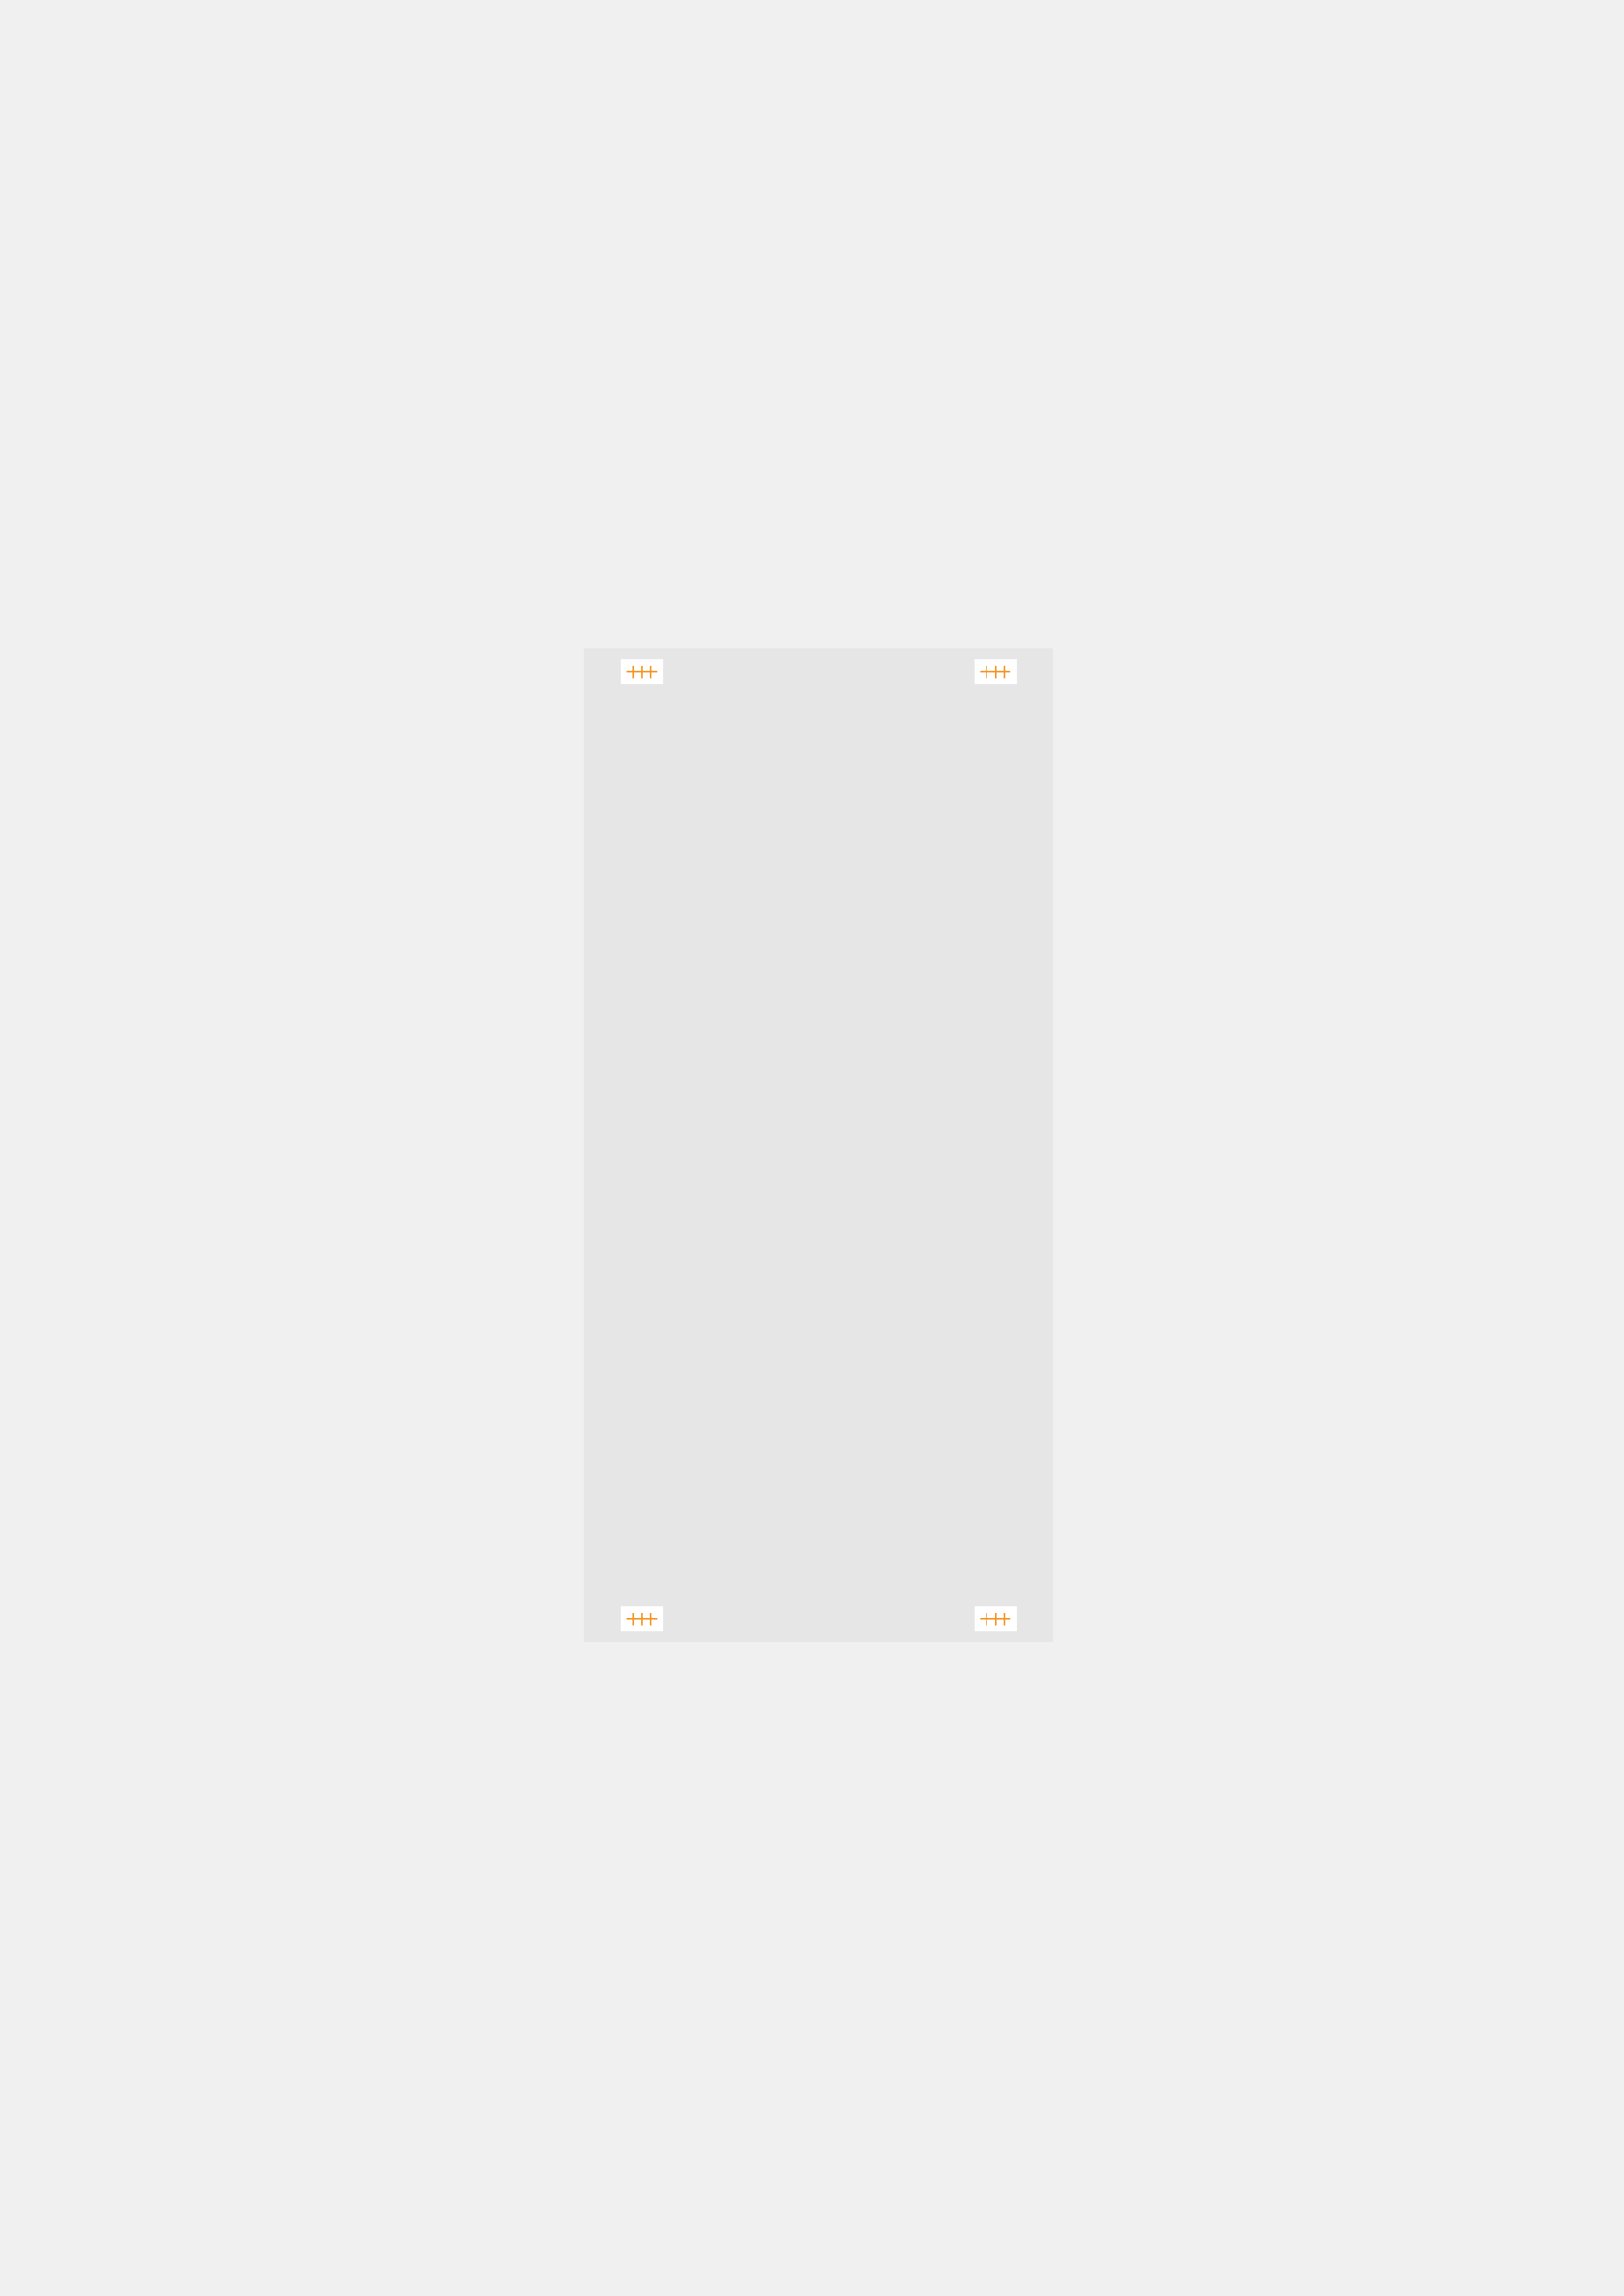
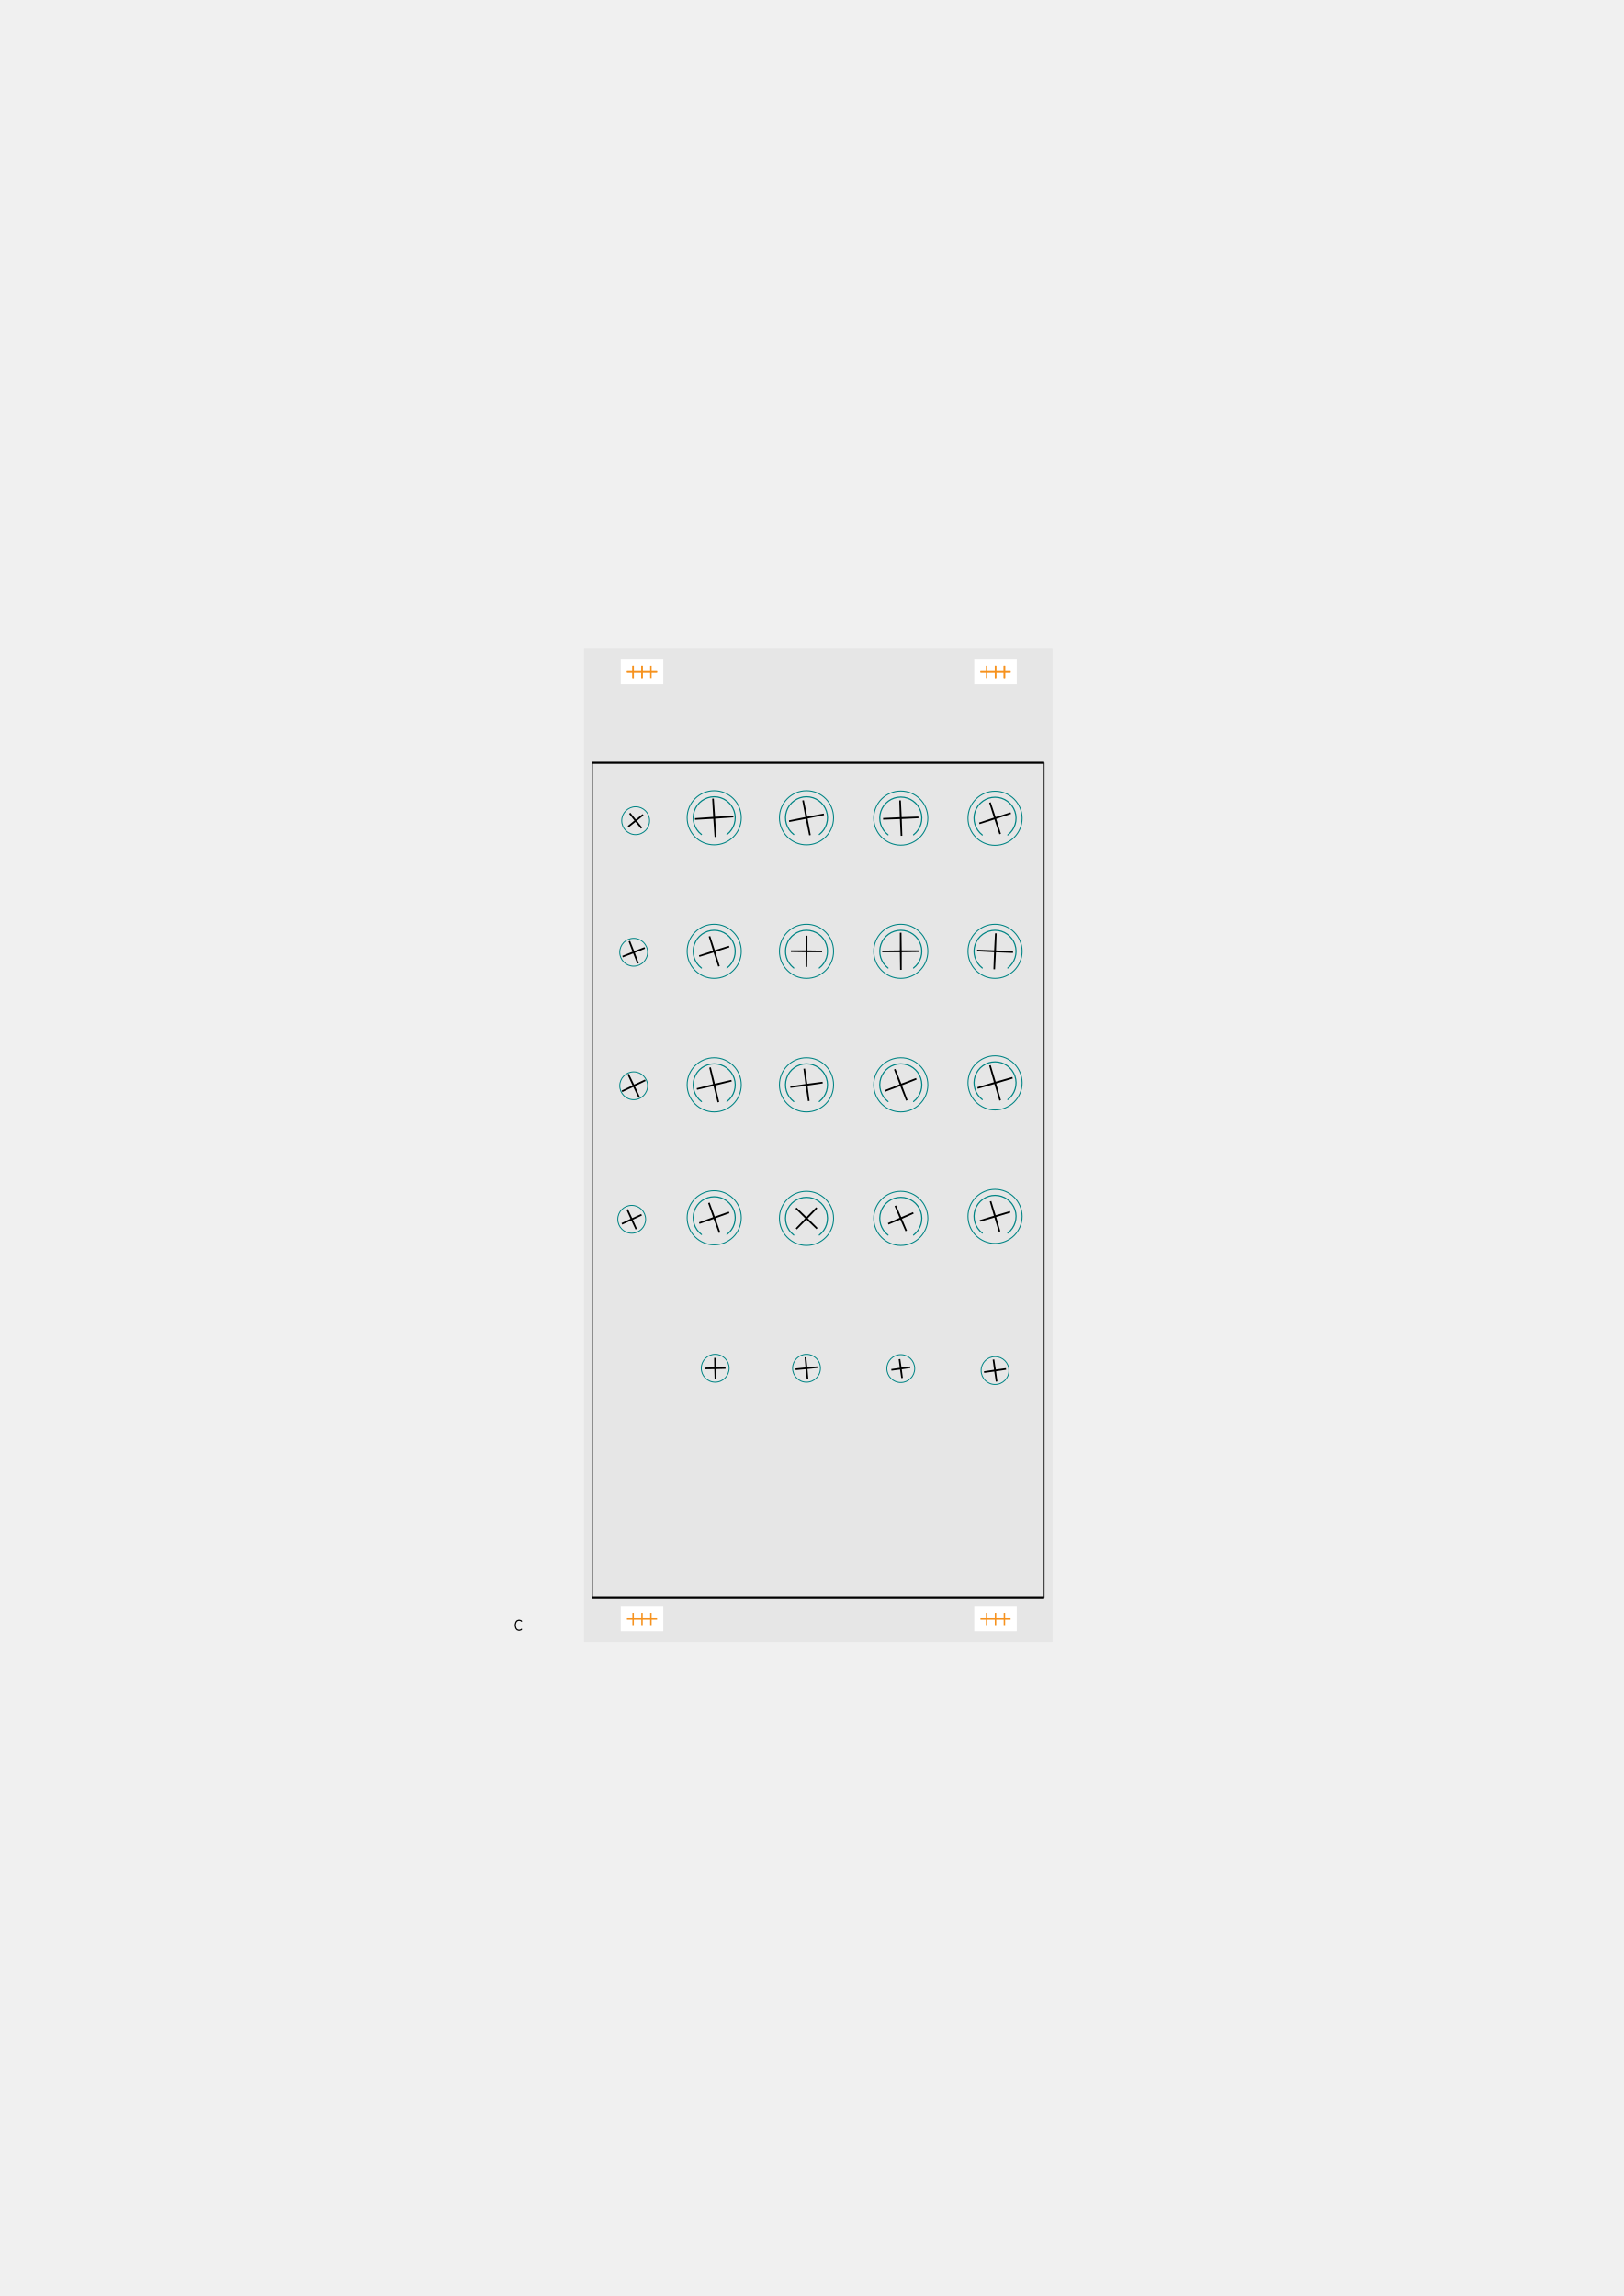
<svg xmlns="http://www.w3.org/2000/svg" width="210mm" height="297mm" viewBox="0 0 210 297" version="1.1" id="svg8">
  <defs id="defs2" />
  <g id="layer1">
-     <g transform="translate(75.53333,83.91667)" id="g197">
-       <rect style="fill:#e6e6e6;stroke:none;stroke-width:0mm" height="128.5" width="60.6" x="0" y="0" rx="0" ry="0" id="rect155" />
-       <rect style="fill:#FFFFFF;stroke:none;stroke-width:0mm" height="3.2" width="5.5" x="4.75" y="123.9" rx="1.6" ry="0" id="rect157" />
-       <rect style="fill:#FFFFFF;stroke:none;stroke-width:0mm" height="3.2" width="5.5" x="4.75" y="1.4" rx="1.6" ry="0" id="rect159" />
-       <path style="fill:none;stroke:#f6921e;stroke-width:0.05mm" d="M 5.55,125.5 L 9.45,125.5" id="path161" />
-       <path style="fill:none;stroke:#f6921e;stroke-width:0.05mm" d="M 6.35,126.3 L 6.35,124.7" id="path163" />
-       <path style="fill:none;stroke:#f6921e;stroke-width:0.05mm" d="M 7.5,126.3 L 7.5,124.7" id="path165" />
-       <path style="fill:none;stroke:#f6921e;stroke-width:0.05mm" d="M 8.65,126.3 L 8.65,124.7" id="path167" />
-       <path style="fill:none;stroke:#f6921e;stroke-width:0.05mm" d="M 5.55,3.0 L 9.45,3.0" id="path169" />
-       <path style="fill:none;stroke:#f6921e;stroke-width:0.05mm" d="M 6.35,3.8 L 6.35,2.2" id="path171" />
-       <path style="fill:none;stroke:#f6921e;stroke-width:0.05mm" d="M 7.5,3.8 L 7.5,2.2" id="path173" />
-       <path style="fill:none;stroke:#f6921e;stroke-width:0.05mm" d="M 8.65,3.8 L 8.65,2.2" id="path175" />
-       <rect style="fill:#FFFFFF;stroke:none;stroke-width:0mm" height="3.2" width="5.5" x="50.47" y="123.9" rx="1.6" ry="0" id="rect177" />
-       <rect style="fill:#FFFFFF;stroke:none;stroke-width:0mm" height="3.2" width="5.5" x="50.47" y="1.4" rx="1.6" ry="0" id="rect179" />
-       <path style="fill:none;stroke:#f6921e;stroke-width:0.05mm" d="M 51.27,125.5 L 55.17,125.5" id="path181" />
-       <path style="fill:none;stroke:#f6921e;stroke-width:0.05mm" d="M 52.07,126.3 L 52.07,124.7" id="path183" />
-       <path style="fill:none;stroke:#f6921e;stroke-width:0.05mm" d="M 53.22,126.3 L 53.22,124.7" id="path185" />
-       <path style="fill:none;stroke:#f6921e;stroke-width:0.05mm" d="M 54.37,126.3 L 54.37,124.7" id="path187" />
-       <path style="fill:none;stroke:#f6921e;stroke-width:0.05mm" d="M 51.27,3.0 L 55.17,3.0" id="path189" />
-       <path style="fill:none;stroke:#f6921e;stroke-width:0.05mm" d="M 52.07,3.8 L 52.07,2.2" id="path191" />
-       <path style="fill:none;stroke:#f6921e;stroke-width:0.05mm" d="M 53.22,3.8 L 53.22,2.2" id="path193" />
-       <path style="fill:none;stroke:#f6921e;stroke-width:0.05mm" d="M 54.37,3.8 L 54.37,2.2" id="path195" />
-     </g>
+     <rect style="fill:#e6e6e6;stroke:none;stroke-width:0mm" height="128.5" width="60.6" x="75.533" y="83.917" rx="0" ry="0" id="rect155" />
+     <rect style="fill:#ffffff;stroke:none;stroke-width:0mm" height="3.2" width="5.5" x="80.283" y="207.817" rx="1.6" ry="0" id="rect157" />
+     <rect style="fill:#ffffff;stroke:none;stroke-width:0mm" height="3.2" width="5.5" x="80.283" y="85.317" rx="1.6" ry="0" id="rect159" />
+     <path style="fill:none;stroke:#f6921e;stroke-width:0.05mm" d="m 81.083,209.417 h 3.9" id="path161" />
+     <path style="fill:none;stroke:#f6921e;stroke-width:0.05mm" d="m 81.883,210.217 v -1.6" id="path163" />
+     <path style="fill:none;stroke:#f6921e;stroke-width:0.05mm" d="m 83.033,210.217 v -1.6" id="path165" />
+     <path style="fill:none;stroke:#f6921e;stroke-width:0.05mm" d="m 84.183,210.217 v -1.6" id="path167" />
+     <path style="fill:none;stroke:#f6921e;stroke-width:0.05mm" d="m 81.083,86.917 h 3.9" id="path169" />
+     <path style="fill:none;stroke:#f6921e;stroke-width:0.05mm" d="m 81.883,87.717 v -1.6" id="path171" />
+     <path style="fill:none;stroke:#f6921e;stroke-width:0.05mm" d="m 83.033,87.717 v -1.6" id="path173" />
+     <rect style="fill:#ffffff;stroke:none;stroke-width:0mm" height="3.2" width="5.5" x="126.003" y="207.817" rx="1.6" ry="0" id="rect177" />
+     <rect style="fill:#ffffff;stroke:none;stroke-width:0mm" height="3.2" width="5.5" x="126.003" y="85.317" rx="1.6" ry="0" id="rect179" />
+     <path style="fill:none;stroke:#f6921e;stroke-width:0.05mm" d="m 126.803,209.417 h 3.9" id="path181" />
+     <path style="fill:none;stroke:#f6921e;stroke-width:0.05mm" d="m 127.603,210.217 v -1.6" id="path183" />
+     <path style="fill:none;stroke:#f6921e;stroke-width:0.05mm" d="m 128.753,210.217 v -1.6" id="path185" />
+     <path style="fill:none;stroke:#f6921e;stroke-width:0.05mm" d="m 129.903,210.217 v -1.6" id="path187" />
+     <path style="fill:none;stroke:#f6921e;stroke-width:0.05mm" d="m 126.803,86.917 h 3.9" id="path189" />
+     <path style="fill:none;stroke:#f6921e;stroke-width:0.05mm" d="m 128.753,87.717 v -1.6" id="path193" />
+     <path style="fill:none;stroke:#f6921e;stroke-width:0.05mm" d="m 129.903,87.717 v -1.6" id="path195" />
    <text xml:space="preserve" style="font-style:normal;font-variant:normal;font-weight:normal;font-stretch:normal;font-size:2.91px;line-height:125%;font-family:'Nimbus Sans L';-inkscape-font-specification:'Nimbus Sans L';letter-spacing:0px;word-spacing:0px;fill:#000000;fill-opacity:1;stroke:none;stroke-width:0.265px;stroke-linecap:butt;stroke-linejoin:miter;stroke-opacity:1" x="75.376" y="66.209" id="text225">
      <tspan id="tspan223" x="75.376" y="66.209" style="stroke-width:0.265px" />
    </text>
+     <text x="17800" y="44077.199" textLength="76.772" font-size="524.934px" lengthAdjust="spacingAndGlyphs" text-anchor="middle" opacity="0" id="text14165" transform="matrix(0.00254,0,0,0.00254,55.95943,77.81828)" style="fill:#008484;fill-opacity:0;stroke:#008484;stroke-width:59.055;stroke-linecap:round;stroke-linejoin:round;stroke-opacity:1" />
+     <g style="fill:#000000;fill-opacity:0;stroke:#000000;stroke-width:59.055;stroke-linecap:round;stroke-linejoin:round;stroke-opacity:1" id="g27669" transform="matrix(0.00254,0,0,0.00254,56.04784,75.30272)">
+       <text x="4330.71" y="53405.5" textLength="570.866" font-size="682.415px" lengthAdjust="spacingAndGlyphs" text-anchor="middle" opacity="0" id="text27665">C</text>
+       <path d="m 4489,53332 -25,24 -73,25 h -49 l -73,-25 -48,-48 -25,-49 -24,-98 v -73 l 24,-97 25,-49 48,-49 73,-24 h 49 l 73,24 25,25" id="path27667" />
+     </g>
+     <circle cx="92.37" cy="105.785" r="3.5" id="circle29003" style="fill:#008484;fill-opacity:0;stroke:#008484;stroke-width:0.127;stroke-linecap:round;stroke-linejoin:round;stroke-opacity:1" />
+     <path d="m 94.021,107.942 a 2.718,2.718 0 1 0 -3.302,0" id="path29017" style="fill:#008484;fill-opacity:0;stroke:#008484;stroke-width:0.15;stroke-linecap:round;stroke-linejoin:round;stroke-opacity:1" />
+     <circle cx="104.308" cy="105.785" r="3.5" id="circle29029" style="fill:#008484;fill-opacity:0;stroke:#008484;stroke-width:0.127;stroke-linecap:round;stroke-linejoin:round;stroke-opacity:1" />
+     <path d="m 105.959,107.942 a 2.718,2.718 0 1 0 -3.302,0" id="path29043" style="fill:#008484;fill-opacity:0;stroke:#008484;stroke-width:0.15;stroke-linecap:round;stroke-linejoin:round;stroke-opacity:1" />
+     <circle cx="116.5" cy="105.826" r="3.5" id="circle29055" style="fill:#008484;fill-opacity:0;stroke:#008484;stroke-width:0.127;stroke-linecap:round;stroke-linejoin:round;stroke-opacity:1" />
+     <path d="m 118.151,107.983 a 2.718,2.718 0 1 0 -3.302,0" id="path29069" style="fill:#008484;fill-opacity:0;stroke:#008484;stroke-width:0.15;stroke-linecap:round;stroke-linejoin:round;stroke-opacity:1" />
+     <circle cx="128.692" cy="105.847" r="3.5" id="circle29081" style="fill:#008484;fill-opacity:0;stroke:#008484;stroke-width:0.127;stroke-linecap:round;stroke-linejoin:round;stroke-opacity:1" />
+     <path d="m 130.343,108.004 a 2.718,2.718 0 1 0 -3.302,0" id="path29095" style="fill:#008484;fill-opacity:0;stroke:#008484;stroke-width:0.15;stroke-linecap:round;stroke-linejoin:round;stroke-opacity:1" />
+     <circle cx="92.37" cy="123.056" r="3.5" id="circle29107" style="fill:#008484;fill-opacity:0;stroke:#008484;stroke-width:0.127;stroke-linecap:round;stroke-linejoin:round;stroke-opacity:1" />
+     <path d="m 94.021,125.214 a 2.718,2.718 0 1 0 -3.302,0" id="path29121" style="fill:#008484;fill-opacity:0;stroke:#008484;stroke-width:0.15;stroke-linecap:round;stroke-linejoin:round;stroke-opacity:1" />
+     <circle cx="104.308" cy="123.056" r="3.5" id="circle29133" style="fill:#008484;fill-opacity:0;stroke:#008484;stroke-width:0.127;stroke-linecap:round;stroke-linejoin:round;stroke-opacity:1" />
+     <path d="m 105.959,125.214 a 2.718,2.718 0 1 0 -3.302,0" id="path29147" style="fill:#008484;fill-opacity:0;stroke:#008484;stroke-width:0.15;stroke-linecap:round;stroke-linejoin:round;stroke-opacity:1" />
+     <circle cx="116.5" cy="123.056" r="3.5" id="circle29159" style="fill:#008484;fill-opacity:0;stroke:#008484;stroke-width:0.127;stroke-linecap:round;stroke-linejoin:round;stroke-opacity:1" />
+     <path d="m 118.151,125.214 a 2.718,2.718 0 1 0 -3.302,0" id="path29173" style="fill:#008484;fill-opacity:0;stroke:#008484;stroke-width:0.15;stroke-linecap:round;stroke-linejoin:round;stroke-opacity:1" />
+     <circle cx="128.692" cy="123.056" r="3.5" id="circle29185" style="fill:#008484;fill-opacity:0;stroke:#008484;stroke-width:0.127;stroke-linecap:round;stroke-linejoin:round;stroke-opacity:1" />
+     <path d="m 130.343,125.214 a 2.718,2.718 0 1 0 -3.302,0" id="path29199" style="fill:#008484;fill-opacity:0;stroke:#008484;stroke-width:0.15;stroke-linecap:round;stroke-linejoin:round;stroke-opacity:1" />
+     <circle cx="92.37" cy="140.328" r="3.5" id="circle29211" style="fill:#008484;fill-opacity:0;stroke:#008484;stroke-width:0.127;stroke-linecap:round;stroke-linejoin:round;stroke-opacity:1" />
+     <path d="m 94.021,142.486 a 2.718,2.718 0 1 0 -3.302,0" id="path29225" style="fill:#008484;fill-opacity:0;stroke:#008484;stroke-width:0.15;stroke-linecap:round;stroke-linejoin:round;stroke-opacity:1" />
+     <circle cx="104.308" cy="140.328" r="3.5" id="circle29237" style="fill:#008484;fill-opacity:0;stroke:#008484;stroke-width:0.127;stroke-linecap:round;stroke-linejoin:round;stroke-opacity:1" />
+     <path d="m 105.959,142.486 a 2.718,2.718 0 1 0 -3.302,0" id="path29251" style="fill:#008484;fill-opacity:0;stroke:#008484;stroke-width:0.15;stroke-linecap:round;stroke-linejoin:round;stroke-opacity:1" />
+     <circle cx="116.5" cy="140.328" r="3.5" id="circle29263" style="fill:#008484;fill-opacity:0;stroke:#008484;stroke-width:0.127;stroke-linecap:round;stroke-linejoin:round;stroke-opacity:1" />
+     <path d="m 118.151,142.486 a 2.718,2.718 0 1 0 -3.302,0" id="path29277" style="fill:#008484;fill-opacity:0;stroke:#008484;stroke-width:0.15;stroke-linecap:round;stroke-linejoin:round;stroke-opacity:1" />
+     <circle cx="128.692" cy="140.074" r="3.5" id="circle29289" style="fill:#008484;fill-opacity:0;stroke:#008484;stroke-width:0.127;stroke-linecap:round;stroke-linejoin:round;stroke-opacity:1" />
+     <path d="m 130.343,142.232 a 2.718,2.718 0 1 0 -3.302,0" id="path29303" style="fill:#008484;fill-opacity:0;stroke:#008484;stroke-width:0.15;stroke-linecap:round;stroke-linejoin:round;stroke-opacity:1" />
+     <circle cx="92.37" cy="157.524" r="3.5" id="circle29315" style="fill:#008484;fill-opacity:0;stroke:#008484;stroke-width:0.127;stroke-linecap:round;stroke-linejoin:round;stroke-opacity:1" />
+     <path d="m 94.021,159.682 a 2.718,2.718 0 1 0 -3.302,0" id="path29329" style="fill:#008484;fill-opacity:0;stroke:#008484;stroke-width:0.15;stroke-linecap:round;stroke-linejoin:round;stroke-opacity:1" />
+     <circle cx="104.308" cy="157.6" r="3.5" id="circle29341" style="fill:#008484;fill-opacity:0;stroke:#008484;stroke-width:0.127;stroke-linecap:round;stroke-linejoin:round;stroke-opacity:1" />
+     <path d="m 105.959,159.758 a 2.718,2.718 0 1 0 -3.302,0" id="path29355" style="fill:#008484;fill-opacity:0;stroke:#008484;stroke-width:0.15;stroke-linecap:round;stroke-linejoin:round;stroke-opacity:1" />
+     <circle cx="116.5" cy="157.6" r="3.5" id="circle29367" style="fill:#008484;fill-opacity:0;stroke:#008484;stroke-width:0.127;stroke-linecap:round;stroke-linejoin:round;stroke-opacity:1" />
+     <path d="m 118.151,159.758 a 2.718,2.718 0 1 0 -3.302,0" id="path29381" style="fill:#008484;fill-opacity:0;stroke:#008484;stroke-width:0.15;stroke-linecap:round;stroke-linejoin:round;stroke-opacity:1" />
+     <circle cx="128.692" cy="157.346" r="3.5" id="circle29393" style="fill:#008484;fill-opacity:0;stroke:#008484;stroke-width:0.127;stroke-linecap:round;stroke-linejoin:round;stroke-opacity:1" />
+     <path d="m 130.343,159.504 a 2.718,2.718 0 1 0 -3.302,0" id="path29407" style="fill:#008484;fill-opacity:0;stroke:#008484;stroke-width:0.15;stroke-linecap:round;stroke-linejoin:round;stroke-opacity:1" />
+     <circle cx="82.21" cy="106.161" r="1.8" id="circle29557" style="fill:#008484;fill-opacity:0;stroke:#008484;stroke-width:0.12;stroke-linecap:round;stroke-linejoin:round;stroke-opacity:1" />
+     <circle cx="81.956" cy="123.179" r="1.8" id="circle29575" style="fill:#008484;fill-opacity:0;stroke:#008484;stroke-width:0.12;stroke-linecap:round;stroke-linejoin:round;stroke-opacity:1" />
+     <circle cx="81.956" cy="140.451" r="1.8" id="circle29593" style="fill:#008484;fill-opacity:0;stroke:#008484;stroke-width:0.12;stroke-linecap:round;stroke-linejoin:round;stroke-opacity:1" />
+     <circle cx="81.702" cy="157.723" r="1.8" id="circle29611" style="fill:#008484;fill-opacity:0;stroke:#008484;stroke-width:0.12;stroke-linecap:round;stroke-linejoin:round;stroke-opacity:1" />
+     <circle cx="92.498" cy="176.989" r="1.8" id="circle29629" style="fill:#008484;fill-opacity:0;stroke:#008484;stroke-width:0.12;stroke-linecap:round;stroke-linejoin:round;stroke-opacity:1" />
+     <circle cx="104.308" cy="176.989" r="1.8" id="circle29647" style="fill:#008484;fill-opacity:0;stroke:#008484;stroke-width:0.12;stroke-linecap:round;stroke-linejoin:round;stroke-opacity:1" />
+     <circle cx="116.5" cy="177.033" r="1.8" id="circle29665" style="fill:#008484;fill-opacity:0;stroke:#008484;stroke-width:0.12;stroke-linecap:round;stroke-linejoin:round;stroke-opacity:1" />
+     <circle cx="128.692" cy="177.287" r="1.8" id="circle29683" style="fill:#008484;fill-opacity:0;stroke:#008484;stroke-width:0.12;stroke-linecap:round;stroke-linejoin:round;stroke-opacity:1" />
+     <text x="17800" y="44077.199" textLength="76.772" font-size="524.934px" lengthAdjust="spacingAndGlyphs" text-anchor="middle" opacity="0" id="text30017" transform="matrix(0.00254,0,0,0.00254,56.04784,75.30272)" style="fill:#008484;fill-opacity:0;stroke:#008484;stroke-width:59.055;stroke-linecap:round;stroke-linejoin:round;stroke-opacity:1" />
+     <path d="M 76.622,206.669 V 98.671" id="path30455" style="fill:#000000;fill-opacity:0;stroke:#000000;stroke-width:0.1;stroke-linecap:round;stroke-linejoin:round;stroke-opacity:1" />
+     <path d="M 135.042,98.671 V 206.669" id="path30457" style="fill:#000000;fill-opacity:0;stroke:#000000;stroke-width:0.1;stroke-linecap:round;stroke-linejoin:round;stroke-opacity:1" />
+     <path style="fill:none;stroke:#000000;stroke-width:0.265px;stroke-linecap:butt;stroke-linejoin:miter;stroke-opacity:1" d="M 76.622,98.671 H 135.042" id="path40491" />
+     <path style="fill:none;stroke:#f6921e;stroke-width:0.05mm" d="m 81.083,86.917 h 3.9" id="path161-5" />
+     <path style="fill:none;stroke:#f6921e;stroke-width:0.05mm" d="m 81.883,87.717 v -1.6" id="path163-4" />
+     <path style="fill:none;stroke:#f6921e;stroke-width:0.05mm" d="m 83.033,87.717 v -1.6" id="path165-6" />
+     <path style="fill:none;stroke:#f6921e;stroke-width:0.05mm" d="m 84.183,87.717 v -1.6" id="path167-4" />
+     <path style="fill:none;stroke:#f6921e;stroke-width:0.05mm" d="m 126.803,86.917 h 3.9" id="path161-5-7" />
+     <path style="fill:none;stroke:#f6921e;stroke-width:0.05mm" d="m 127.603,87.717 v -1.6" id="path163-4-7" />
+     <path style="fill:none;stroke:#f6921e;stroke-width:0.05mm" d="m 128.753,87.717 v -1.6" id="path165-6-9" />
+     <path style="fill:none;stroke:#f6921e;stroke-width:0.05mm" d="m 129.903,87.717 v -1.6" id="path167-4-3" />
+     <path style="fill:none;stroke:#000000;stroke-width:0.265px;stroke-linecap:butt;stroke-linejoin:miter;stroke-opacity:1" d="m 76.622,206.669 h 58.42 v 0" id="path43008" />
+     <path style="fill:#000000;stroke:#000000;stroke-width:0.8" id="path43151" d="m 313.606,404.858 -2.897,-3.575 -3.616,2.846 3.575,-2.897 -2.846,-3.616 2.897,3.575 3.616,-2.846 -3.575,2.897 z" transform="scale(0.2645833)" />
+     <path style="fill:#000000;stroke:#000000;stroke-width:0.8" id="path43155" d="m 311.874,470.987 -2.143,-5.376 -5.406,2.066 5.376,-2.143 -2.066,-5.406 2.143,5.376 5.406,-2.066 -5.376,2.143 z" transform="scale(0.2645833)" />
+     <path style="fill:#000000;stroke:#000000;stroke-width:0.8" id="path43157" d="m 312.451,536.538 -2.718,-5.642 -5.68,2.637 5.642,-2.718 -2.637,-5.68 2.718,5.642 5.68,-2.637 -5.642,2.718 z" transform="scale(0.2645833)" />
+     <path style="fill:#000000;stroke:#000000;stroke-width:0.8" id="path43159" d="m 311.007,600.934 -2.231,-4.768 -4.799,2.163 4.768,-2.231 -2.163,-4.799 2.231,4.768 4.799,-2.163 -4.768,2.231 z" transform="scale(0.2645833)" />
+     <path style="fill:#000000;stroke:#000000;stroke-width:0.8" id="path43161" d="m 351.724,602.667 -2.642,-7.23 -7.267,2.539 7.23,-2.642 -2.539,-7.267 2.642,7.23 7.267,-2.539 -7.23,2.642 z" transform="scale(0.2645833)" />
+     <path style="fill:#000000;stroke:#000000;stroke-width:0.8" id="path43163" d="m 399.371,600.645 -5.135,-4.919 -4.991,5.065 4.919,-5.135 -5.065,-4.991 5.135,4.919 4.991,-5.065 -4.919,5.135 z" transform="scale(0.2645833)" />
+     <path style="fill:#000000;stroke:#000000;stroke-width:0.8" id="path43165" d="m 442.976,601.8 -2.685,-6.083 -6.121,2.598 6.083,-2.685 -2.598,-6.121 2.685,6.083 6.121,-2.598 -6.083,2.685 z" transform="scale(0.2645833)" />
+     <path style="fill:#000000;stroke:#000000;stroke-width:0.8" id="path43169" d="m 488.602,602.089 -2.243,-7.326 -7.357,2.139 7.326,-2.243 -2.139,-7.357 2.243,7.326 7.357,-2.139 -7.326,2.243 z" transform="scale(0.2645833)" />
+     <path style="fill:#000000;stroke:#000000;stroke-width:0.8" id="path43171" d="m 488.891,537.982 -2.538,-8.489 -8.524,2.417 8.489,-2.538 -2.417,-8.524 2.538,8.489 8.524,-2.417 -8.489,2.538 z" transform="scale(0.2645833)" />
+     <path style="fill:#000000;stroke:#000000;stroke-width:0.8" id="path43173" d="m 443.265,537.982 -2.982,-7.532 -7.574,2.875 7.532,-2.982 -2.875,-7.574 2.982,7.532 7.574,-2.875 -7.532,2.982 z" transform="scale(0.2645833)" />
+     <path style="fill:#000000;stroke:#000000;stroke-width:0.8" id="path43175" d="m 395.329,538.271 -1.141,-7.832 -7.848,1.03 7.832,-1.141 -1.03,-7.848 1.141,7.832 7.848,-1.03 -7.832,1.141 z" transform="scale(0.2645833)" />
+     <path style="fill:#000000;stroke:#000000;stroke-width:0.8" id="path43177" d="m 351.147,538.848 -2.077,-8.399 -8.428,1.957 8.399,-2.077 -1.957,-8.428 2.077,8.399 8.428,-1.957 -8.399,2.077 z" transform="scale(0.2645833)" />
+     <path style="fill:#000000;stroke:#000000;stroke-width:0.8" id="path43179" d="m 351.435,472.431 -2.355,-7.267 -7.3,2.252 7.267,-2.355 -2.252,-7.3 2.355,7.267 7.3,-2.252 -7.267,2.355 z" transform="scale(0.2645833)" />
+     <path style="fill:#000000;stroke:#000000;stroke-width:0.8" id="path43181" d="m 394.174,472.72 0.007,-7.571 -7.57,-0.115 7.571,0.007 0.115,-7.57 -0.007,7.571 7.57,0.115 -7.571,-0.007 z" transform="scale(0.2645833)" />
+     <path style="fill:#000000;stroke:#000000;stroke-width:0.8" id="path43183" d="m 440.377,474.163 -0.125,-9.003 -9.004,-0.003 9.003,-0.125 0.003,-9.004 0.125,9.003 9.004,0.003 -9.003,0.125 z" transform="scale(0.2645833)" />
+     <path style="fill:#000000;stroke:#000000;stroke-width:0.8" id="path43185" d="m 486.003,473.875 0.327,-8.72 -8.714,-0.452 8.72,0.327 0.452,-8.714 -0.327,8.72 8.714,0.452 -8.72,-0.327 z" transform="scale(0.2645833)" />
+     <path style="fill:#000000;stroke:#000000;stroke-width:0.8" id="path43187" d="m 488.891,407.746 -2.532,-7.622 -7.657,2.423 7.622,-2.532 -2.423,-7.657 2.532,7.622 7.657,-2.423 -7.622,2.532 z" transform="scale(0.2645833)" />
+     <path style="fill:#000000;stroke:#000000;stroke-width:0.8" id="path43189" d="m 440.666,408.612 -0.409,-8.575 -8.58,0.287 8.575,-0.409 -0.287,-8.58 0.409,8.575 8.58,-0.287 -8.575,0.409 z" transform="scale(0.2645833)" />
+     <path style="fill:#000000;stroke:#000000;stroke-width:0.8" id="path43191" d="m 395.906,408.323 -1.719,-8.436 -8.459,1.599 8.436,-1.719 -1.599,-8.459 1.719,8.436 8.459,-1.599 -8.436,1.719 z" transform="scale(0.2645833)" />
+     <path style="fill:#000000;stroke:#000000;stroke-width:0.8" id="path43193" d="m 349.703,409.19 -0.65,-9.304 -9.312,0.517 9.304,-0.65 -0.517,-9.312 0.65,9.304 9.312,-0.517 -9.304,0.65 z" transform="scale(0.2645833)" />
+     <path style="fill:#000000;stroke:#000000;stroke-width:0.8" id="path43195" d="m 349.703,673.994 -0.14,-5.023 -5.025,0.068 5.023,-0.14 -0.068,-5.025 0.14,5.023 5.025,-0.068 -5.023,0.14 z" transform="scale(0.2645833)" />
+     <path style="fill:#000000;stroke:#000000;stroke-width:0.8" id="path43197" d="m 394.751,674.282 -0.551,-5.307 -5.314,0.475 5.307,-0.551 -0.475,-5.314 0.551,5.307 5.314,-0.475 -5.307,0.551 z" transform="scale(0.2645833)" />
+     <path style="fill:#000000;stroke:#000000;stroke-width:0.8" id="path43199" d="m 440.955,673.705 -0.668,-4.568 -4.577,0.603 4.568,-0.668 -0.603,-4.577 0.668,4.568 4.577,-0.603 -4.568,0.668 z" transform="scale(0.2645833)" />
+     <path style="fill:#000000;stroke:#000000;stroke-width:0.8" id="path43201" d="m 487.158,675.437 -0.796,-5.334 -5.345,0.72 5.334,-0.796 -0.72,-5.345 0.796,5.334 5.345,-0.72 -5.334,0.796 z" transform="scale(0.2645833)" />
  </g>
</svg>
